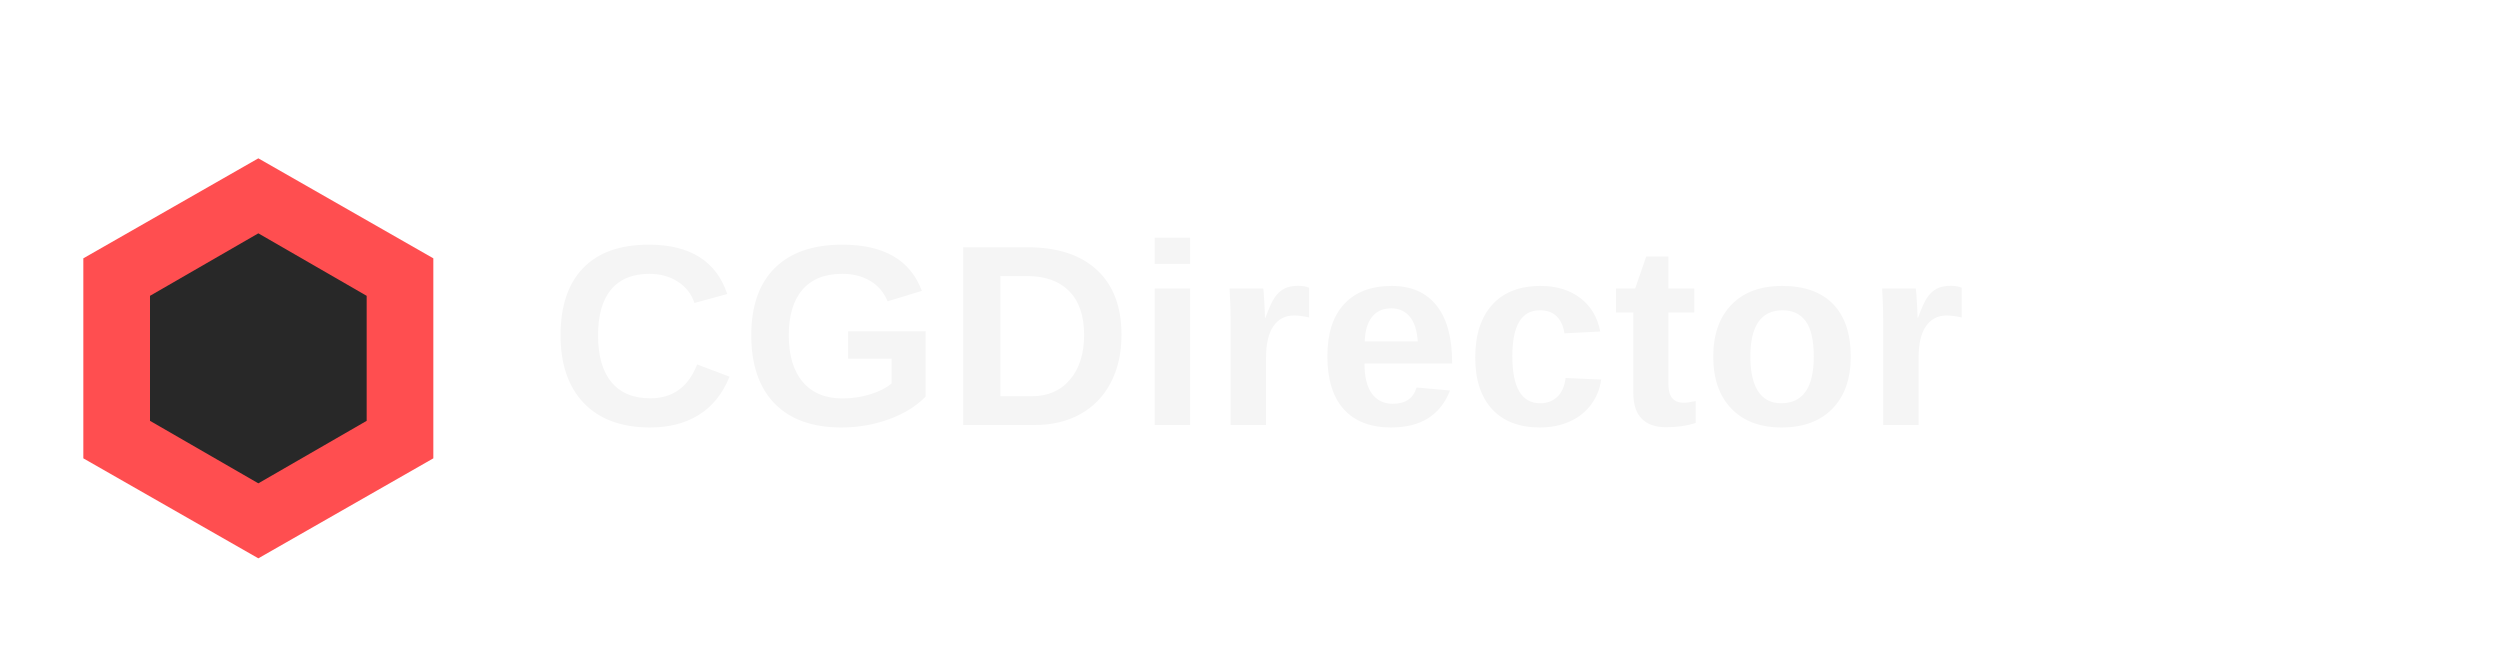
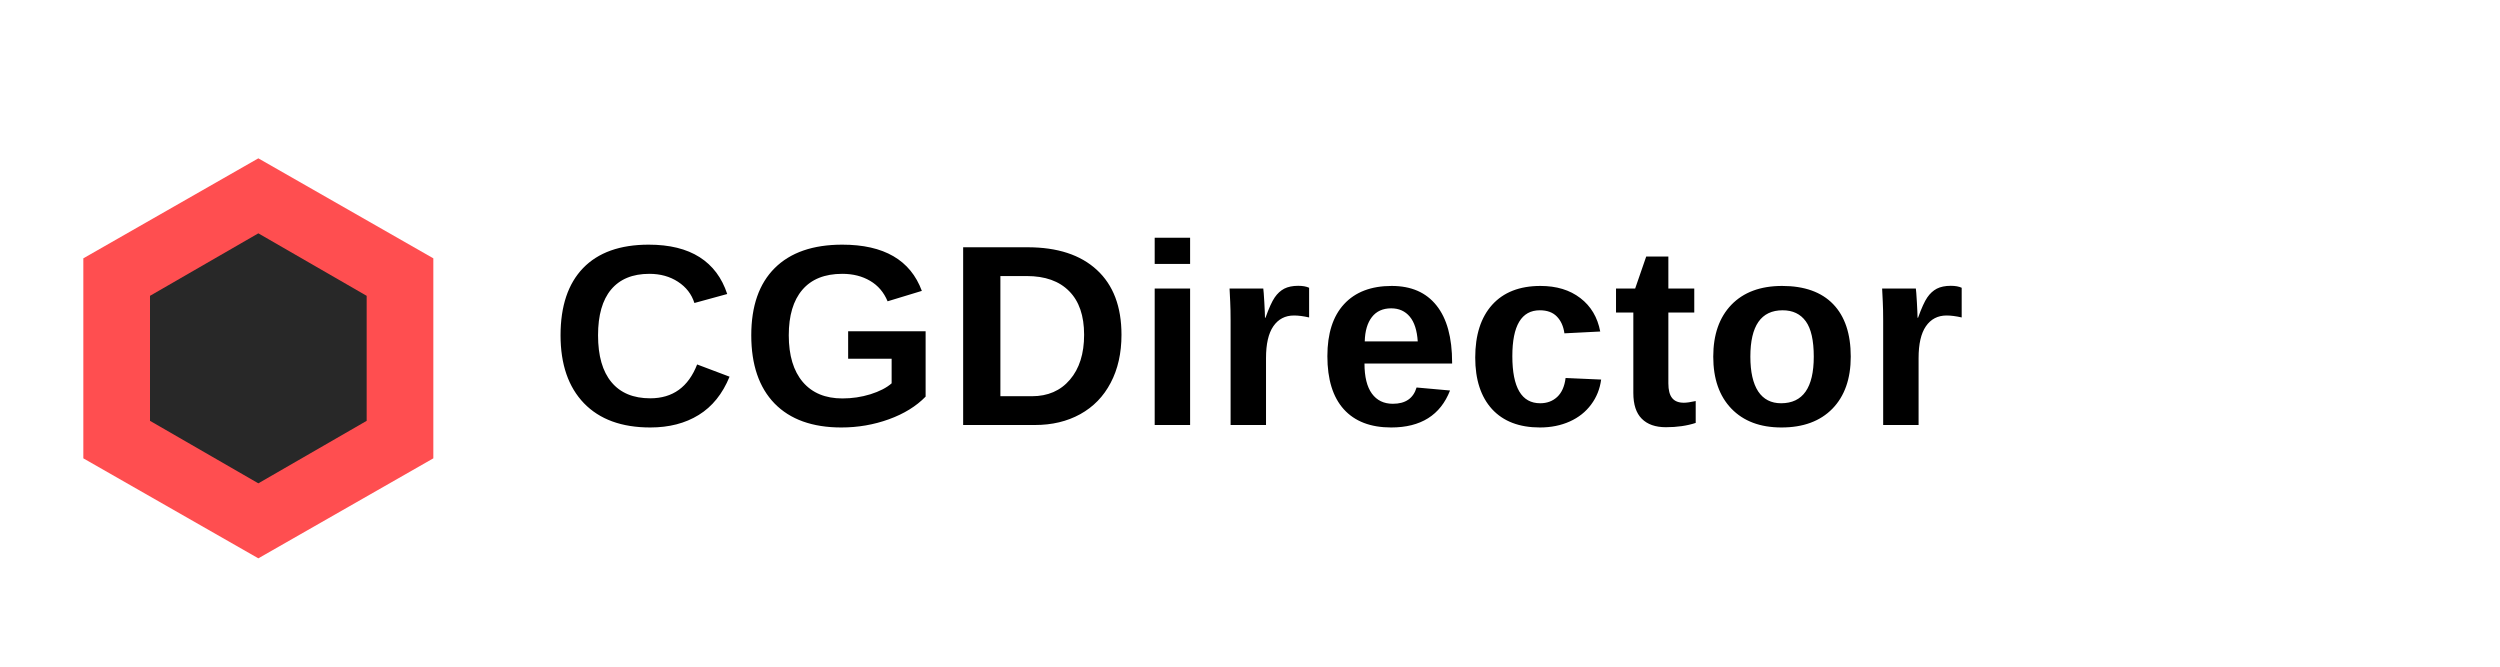
<svg xmlns="http://www.w3.org/2000/svg" viewBox="0 0 300 80" role="img" aria-labelledby="title">
  <rect width="300" height="80" fill="none" />
  <g transform="translate(10 19)">
    <path d="M21 0 42 12v24L21 48 0 36V12Z" fill="#ff4e50" />
    <path d="M21 9 34 16.5v15L21 39 8 31.5v-15Z" fill="#282828" />
  </g>
-   <text x="66" y="51" fill="#f5f5f5" font-family="Arial, Helvetica, sans-serif" font-size="31" font-weight="800" letter-spacing=".5">CGDirector</text>
+   <text x="66" y="51" fill="currentColor" font-family="Arial, Helvetica, sans-serif" font-size="31" font-weight="800" letter-spacing=".5">CGDirector</text>
</svg>
